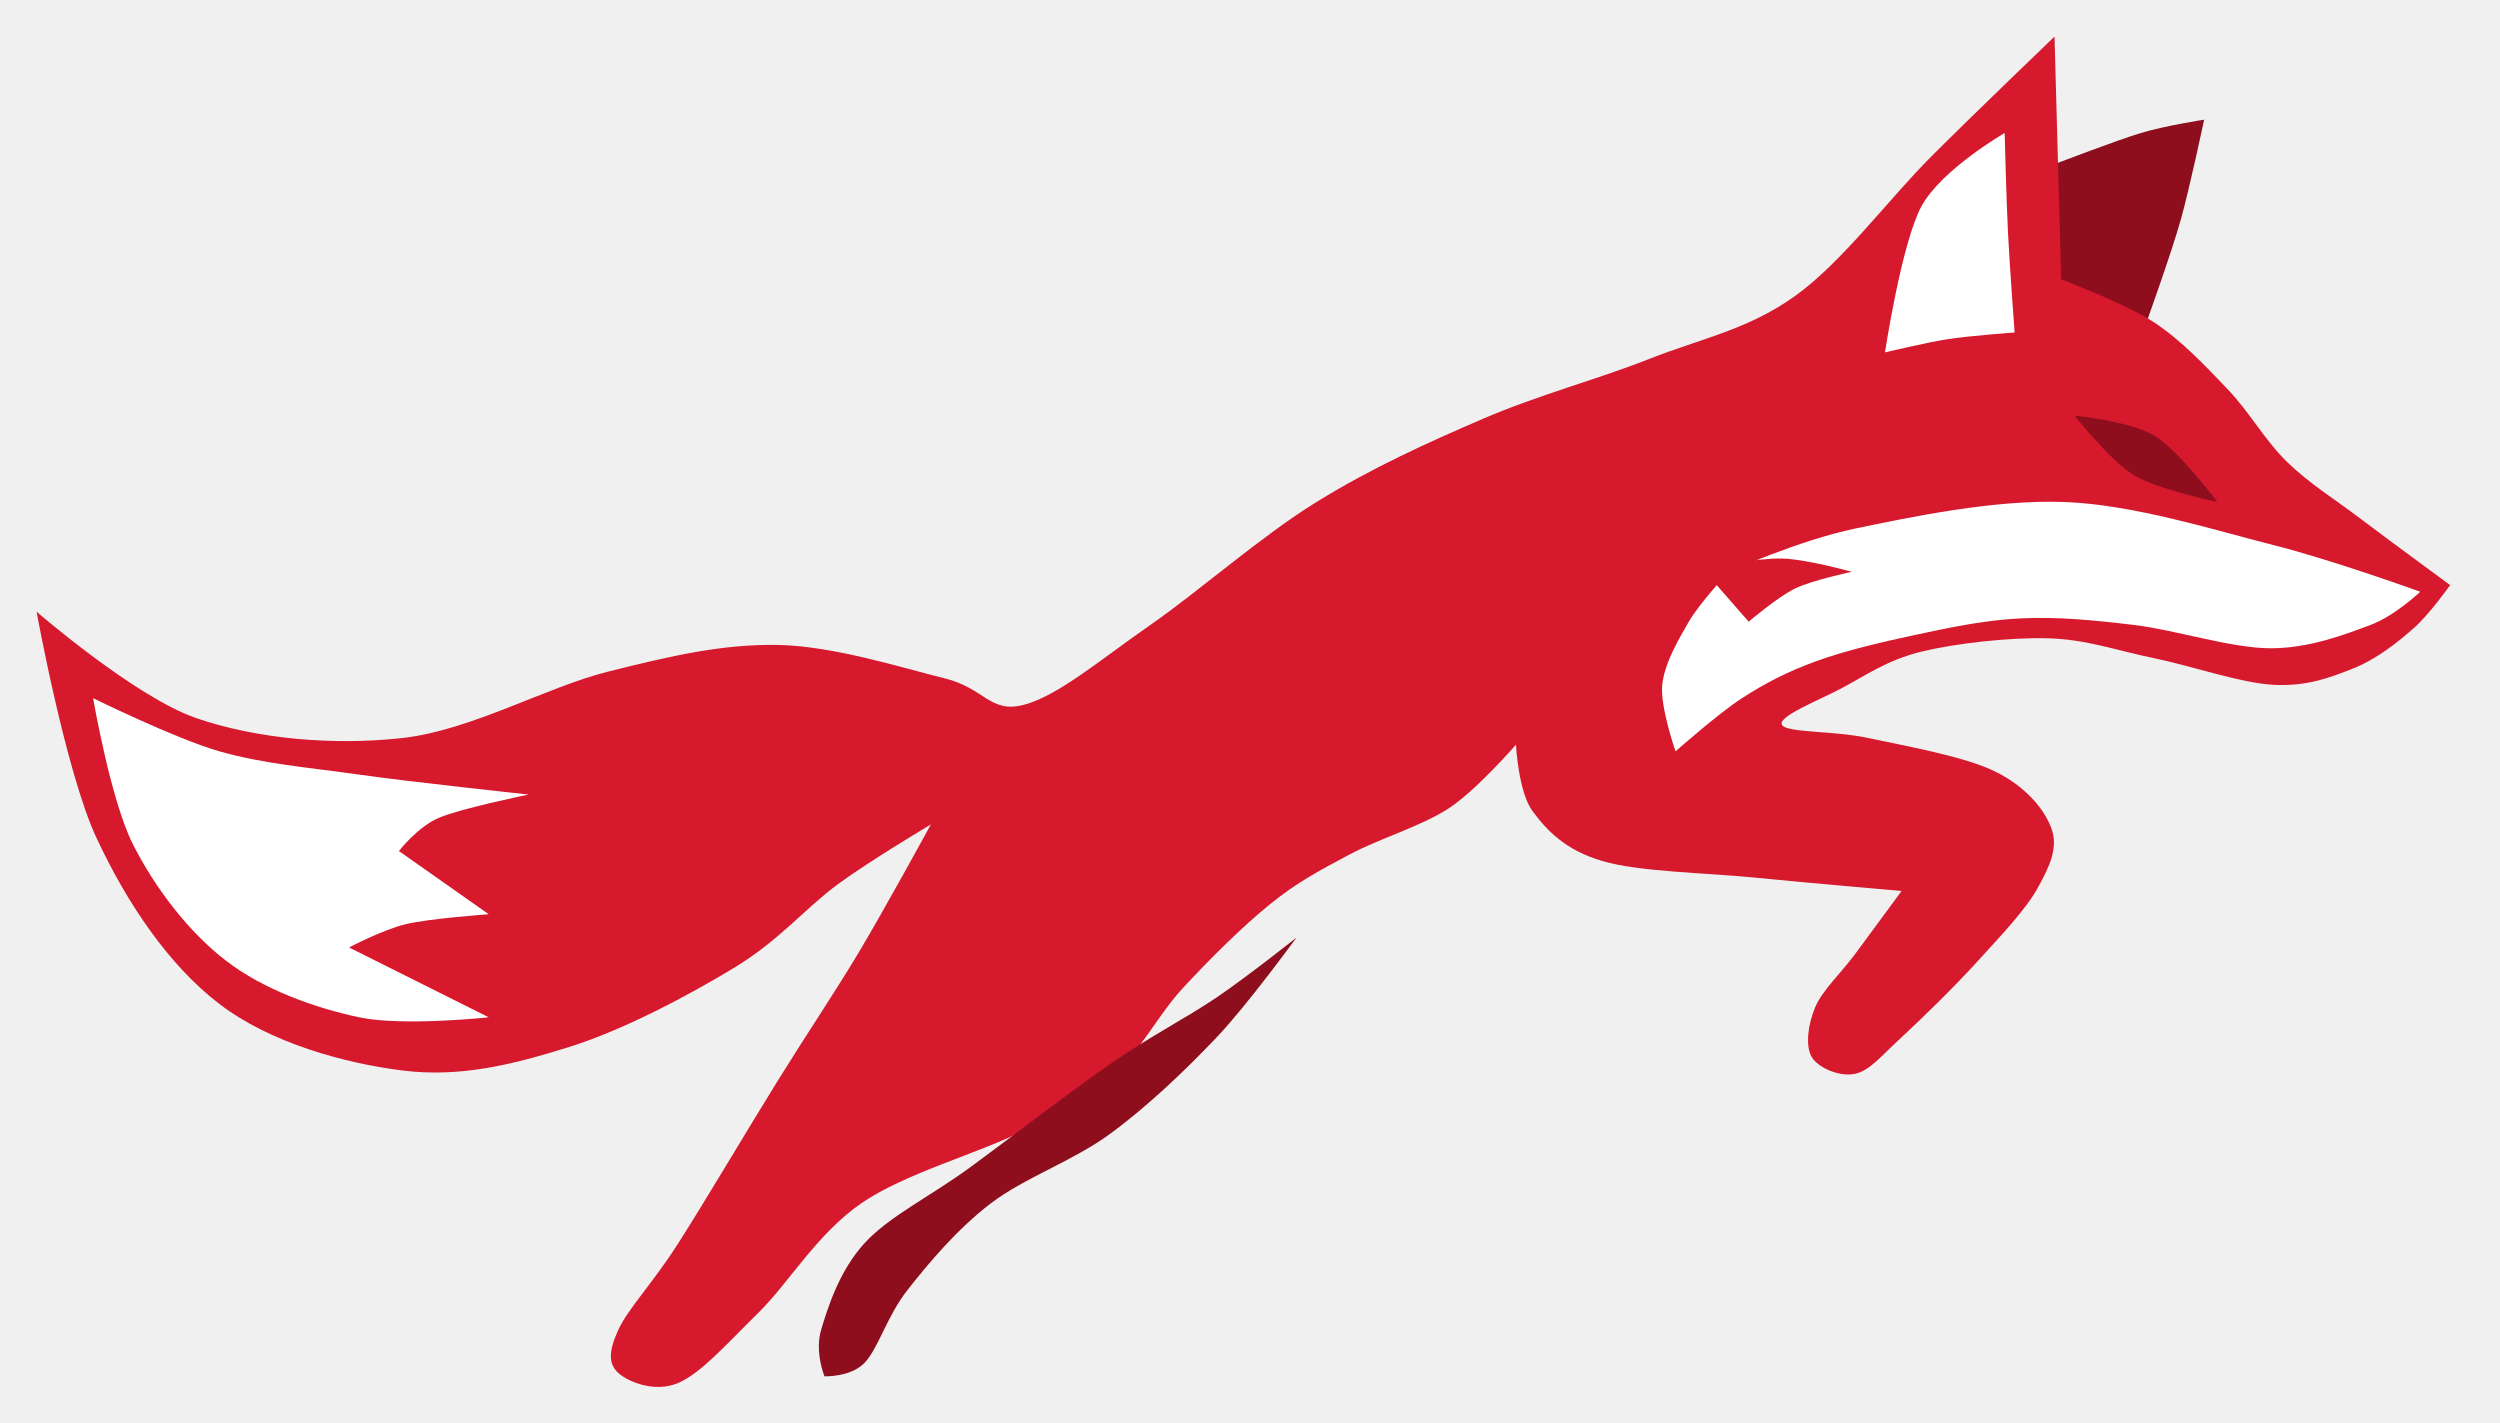
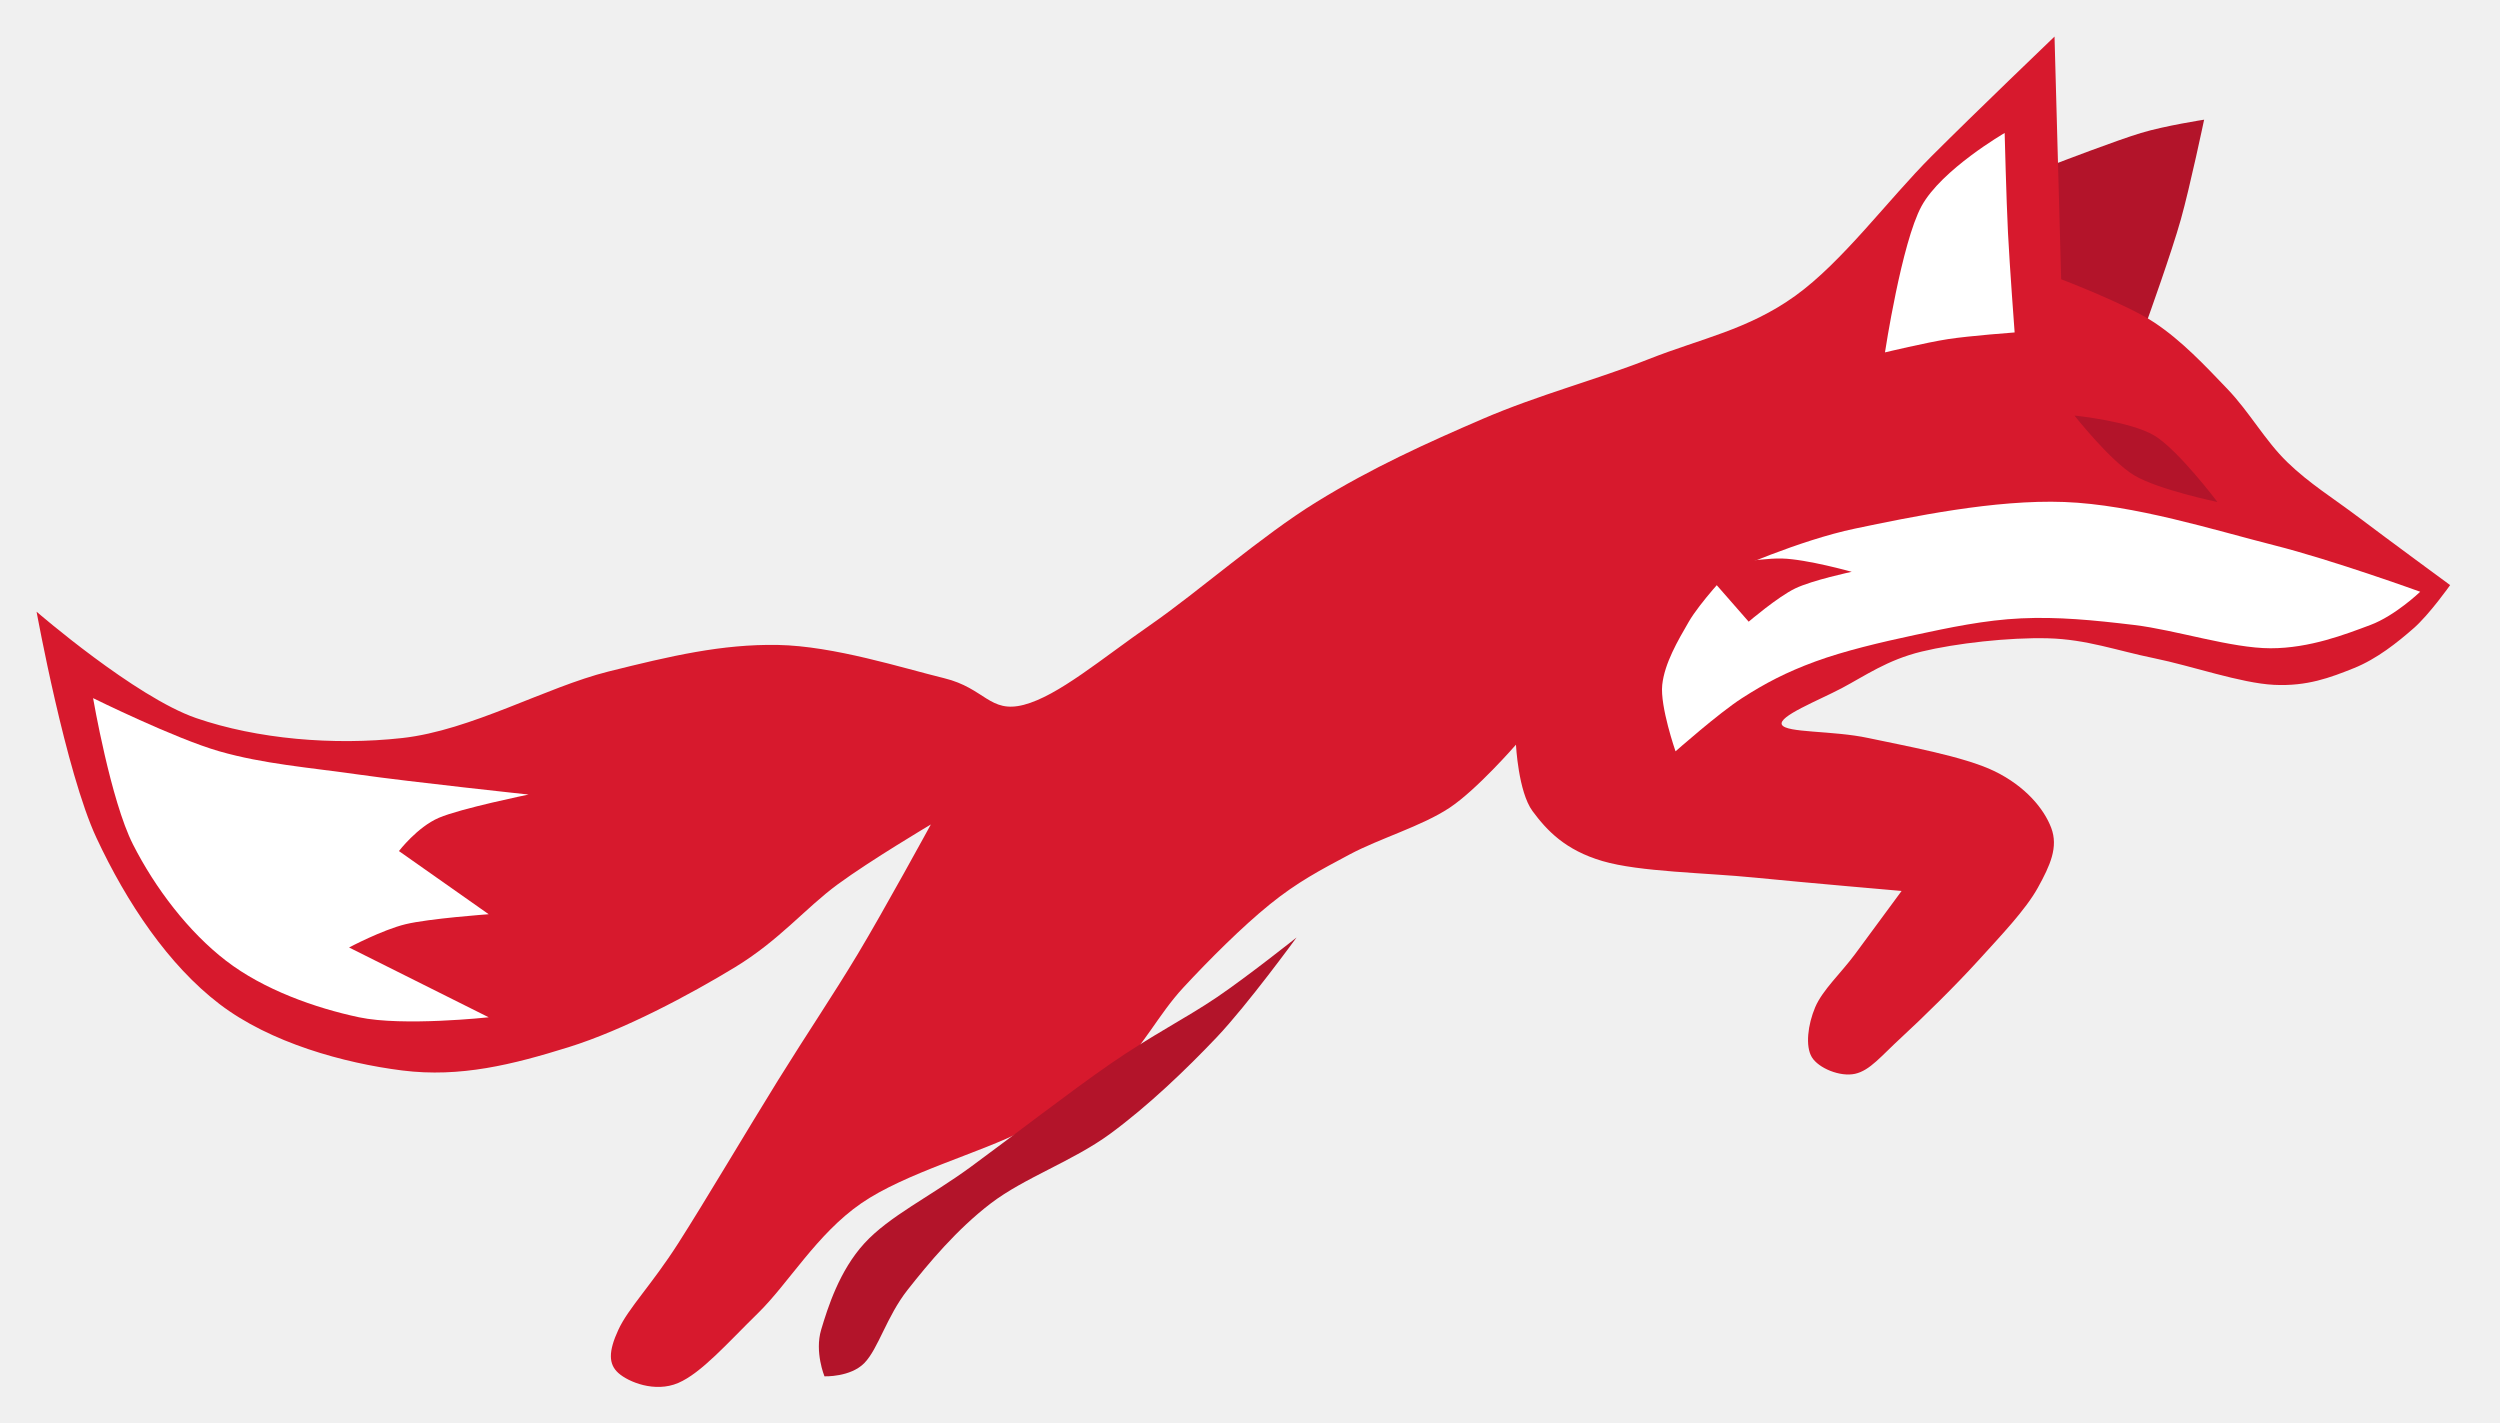
<svg xmlns="http://www.w3.org/2000/svg" viewBox="64 260 752 428" role="img" aria-labelledby="title desc">
  <g>
-     <path fill="#8F0E1E" d="M683 309C683 309 700.7 302.2 708 300C715.3 297.8 727 296 727 296C727 296 722.8 316 720 326C717.2 336 710 356 710 356C710 356 683 346 683 346C683 346 683 309 683 309Z" />
+     <path fill="#B3142A" d="M683 309C683 309 700.7 302.2 708 300C715.3 297.8 727 296 727 296C727 296 722.8 316 720 326C717.2 336 710 356 710 356C710 356 683 346 683 346C683 346 683 309 683 309Z" />
    <path fill="#D7192D" d="M75 444C75 444 104.7 469.7 123 476C141.3 482.3 164.3 484.3 185 482C205.7 479.7 228.2 466.7 247 462C265.8 457.3 281.2 453.7 298 454C314.8 454.3 335.7 461 348 464C360.3 467 361.7 474.7 372 472C382.3 469.3 395.3 458.2 410 448C424.7 437.8 443.3 421.3 460 411C476.7 400.7 493.3 393.2 510 386C526.7 378.8 544.3 374.2 560 368C575.7 361.8 589.8 359.2 604 349C618.2 338.8 632 320 645 307C658 294 682 271 682 271C682 271 684 344 684 344C684 344 703.7 351.5 712 357C720.3 362.5 727.3 370 734 377C740.7 384 745.3 392.5 752 399C758.7 405.5 765.8 409.8 774 416C782.2 422.2 801 436 801 436C801 436 794.8 444.8 790 449C785.2 453.2 779 458.2 772 461C765 463.8 758 466.5 748 466C738 465.5 723.3 460.3 712 458C700.7 455.7 691.7 452.3 680 452C668.3 451.7 652.3 453.5 642 456C631.7 458.5 625 463.3 618 467C611 470.7 598.7 475.5 600 478C601.3 480.5 615.3 479.7 626 482C636.7 484.3 654.8 487.5 664 492C673.2 496.5 678.8 503.2 681 509C683.2 514.8 680.7 520.3 677 527C673.3 533.7 665.8 541.5 659 549C652.2 556.5 642.2 566.3 636 572C629.8 577.7 626.5 582 622 583C617.5 584 611 581.3 609 578C607 574.7 607.8 568.2 610 563C612.2 557.8 617.7 552.8 622 547C626.3 541.2 636 528 636 528C636 528 607 525.5 592 524C577 522.5 557.2 522.3 546 519C534.8 515.7 529.3 509.8 525 504C520.7 498.2 520 484 520 484C520 484 508.3 497.5 500 503C491.7 508.5 479 512.2 470 517C461 521.8 454.3 525.3 446 532C437.7 538.7 427.7 548.7 420 557C412.3 565.3 408 574.8 400 582C392 589.2 384.8 593.3 372 600C359.2 606.7 336.3 612.8 323 622C309.7 631.2 301.2 646 292 655C282.8 664 275 673 268 676C261 679 253 675.7 250 673C247 670.3 247 666.5 250 660C253 653.5 260 646.5 268 634C276 621.5 289 599.5 298 585C307 570.5 314.3 559.8 322 547C329.7 534.2 344 508 344 508C344 508 325.8 518.8 316 526C306.2 533.2 298.5 542.8 285 551C271.5 559.2 251.7 569.8 235 575C218.3 580.2 202.5 584.2 185 582C167.5 579.8 145.3 573.7 130 562C114.7 550.3 102.2 531.7 93 512C83.8 492.3 75 444 75 444Z" />
-     <path fill="#8F0E1E" d="M454 542C454 542 439.3 562.2 430 572C420.7 581.8 409.3 592.7 398 601C386.7 609.3 372.2 614.2 362 622C351.8 629.8 343.3 640 337 648C330.7 656 328.2 665.7 324 670C319.8 674.3 312 674 312 674C312 674 309 666.7 311 660C313 653.3 316.5 642.2 324 634C331.5 625.8 343.7 620 356 611C368.3 602 385.7 588.5 398 580C410.3 571.5 420.7 566.3 430 560C439.3 553.7 454 542 454 542Z" />
+     <path fill="#B3142A" d="M454 542C454 542 439.3 562.2 430 572C420.7 581.8 409.3 592.7 398 601C386.7 609.3 372.2 614.2 362 622C351.8 629.8 343.3 640 337 648C330.7 656 328.2 665.7 324 670C319.8 674.3 312 674 312 674C312 674 309 666.7 311 660C313 653.3 316.5 642.2 324 634C331.5 625.8 343.7 620 356 611C368.3 602 385.7 588.5 398 580C410.3 571.5 420.7 566.3 430 560C439.3 553.7 454 542 454 542Z" />
    <path fill="#FFFFFF" d="M584 432C584 432 605.2 422.5 622 419C638.8 415.5 664 410.2 685 411C706 411.8 730.2 419.5 748 424C765.8 428.5 792 438 792 438C792 438 784.5 445.2 777 448C769.5 450.8 758.8 455 747 455C735.2 455 718.5 449.5 706 448C693.5 446.5 683 445.5 672 446C661 446.5 650.3 448.8 640 451C629.7 453.2 618.7 455.8 610 459C601.3 462.2 595 465.5 588 470C581 474.5 568 486 568 486C568 486 563.3 472.5 564 466C564.7 459.5 568.7 452.7 572 447C575.3 441.3 584 432 584 432Z" />
    <path fill="#D7192D" d="M576 431C576 431 592.5 427.8 600 428C607.5 428.2 621 432 621 432C621 432 609.2 434.5 604 437C598.8 439.5 590 447 590 447C590 447 576 431 576 431Z" />
    <path fill="#FFFFFF" d="M667 300C667 300 667.5 320 668 330C668.5 340 670 360 670 360C670 360 656.5 361 650 362C643.5 363 631 366 631 366C631 366 636 333 642 322C648 311 667 300 667 300Z" />
    <path fill="#FFFFFF" d="M92 470C92 470 116.7 482.2 130 486C143.3 489.8 156.5 490.8 172 493C187.5 495.2 223 499 223 499C223 499 202.5 503.2 196 506C189.5 508.8 184 516 184 516C184 516 211 535 211 535C211 535 193 536.3 186 538C179 539.7 169 545 169 545C169 545 211 566 211 566C211 566 185.2 568.8 172 566C158.8 563.2 143.3 557.7 132 549C120.7 540.3 110.7 527.2 104 514C97.3 500.8 92 470 92 470Z" />
-     <path fill="#8F0E1E" d="M688 385C688 385 704.8 386.7 712 391C719.2 395.3 731 411 731 411C731 411 713.2 407.3 706 403C698.8 398.7 688 385 688 385Z" />
+     <path fill="#B3142A" d="M688 385C688 385 704.8 386.7 712 391C719.2 395.3 731 411 731 411C731 411 713.2 407.3 706 403C698.8 398.7 688 385 688 385Z" />
  </g>
</svg>
